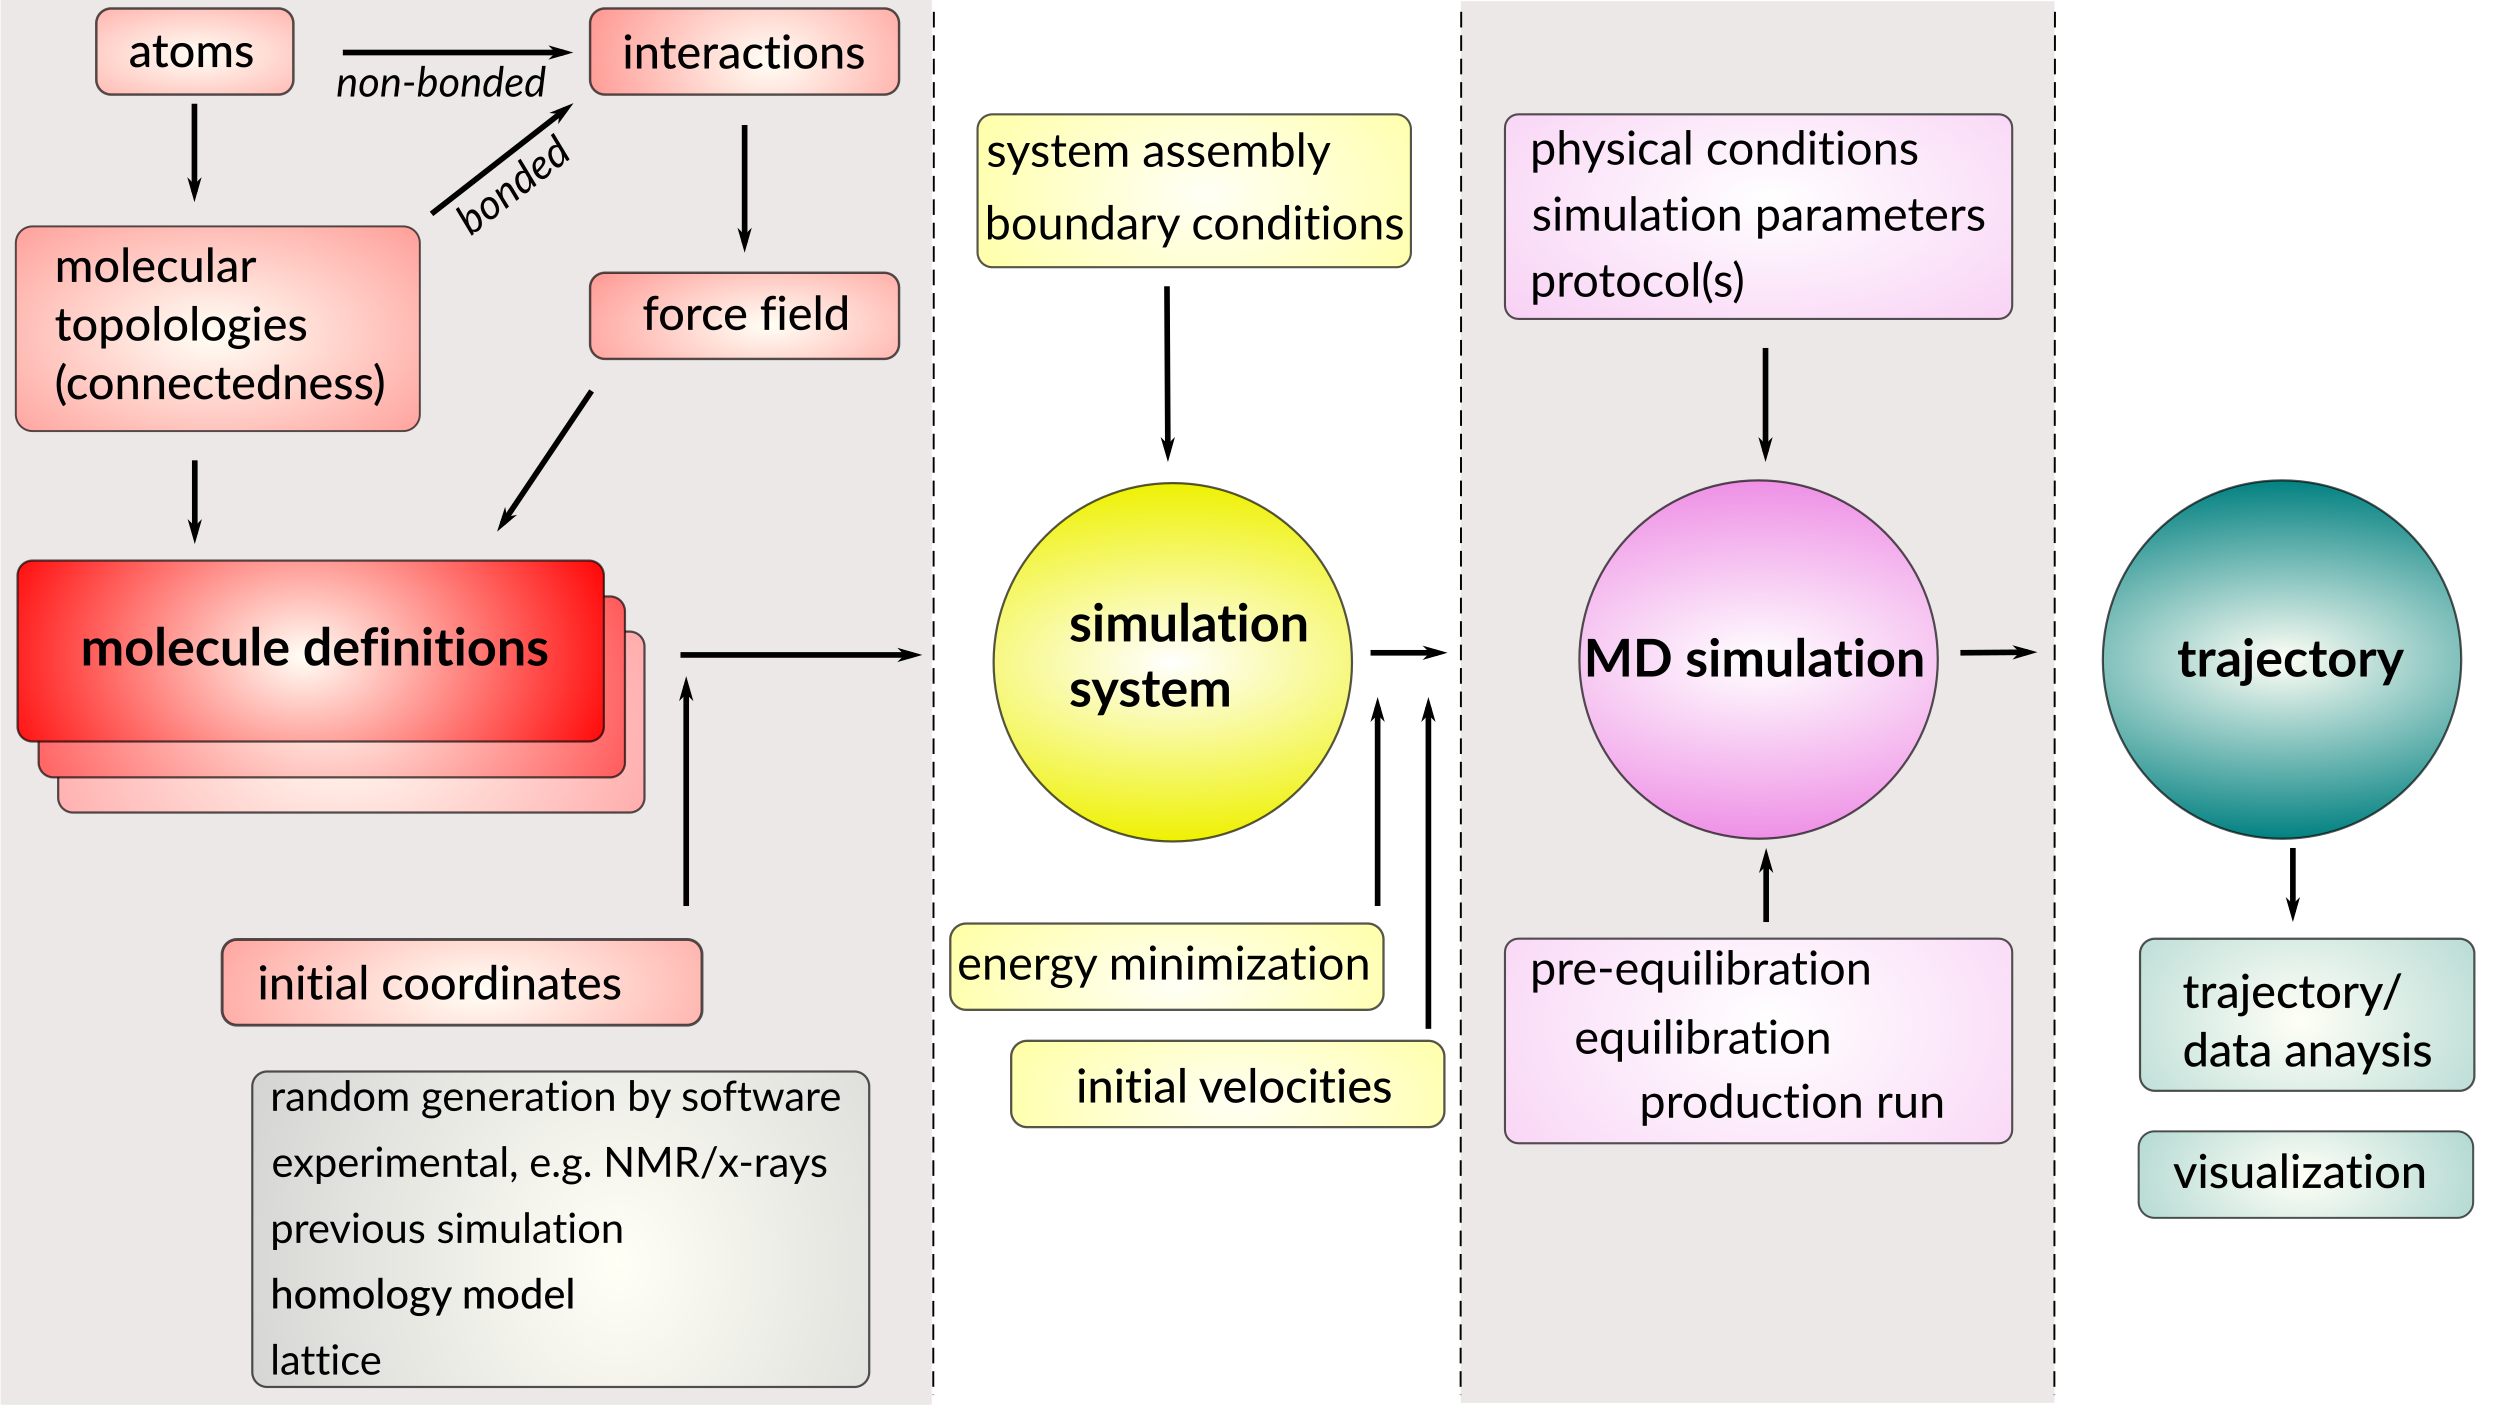
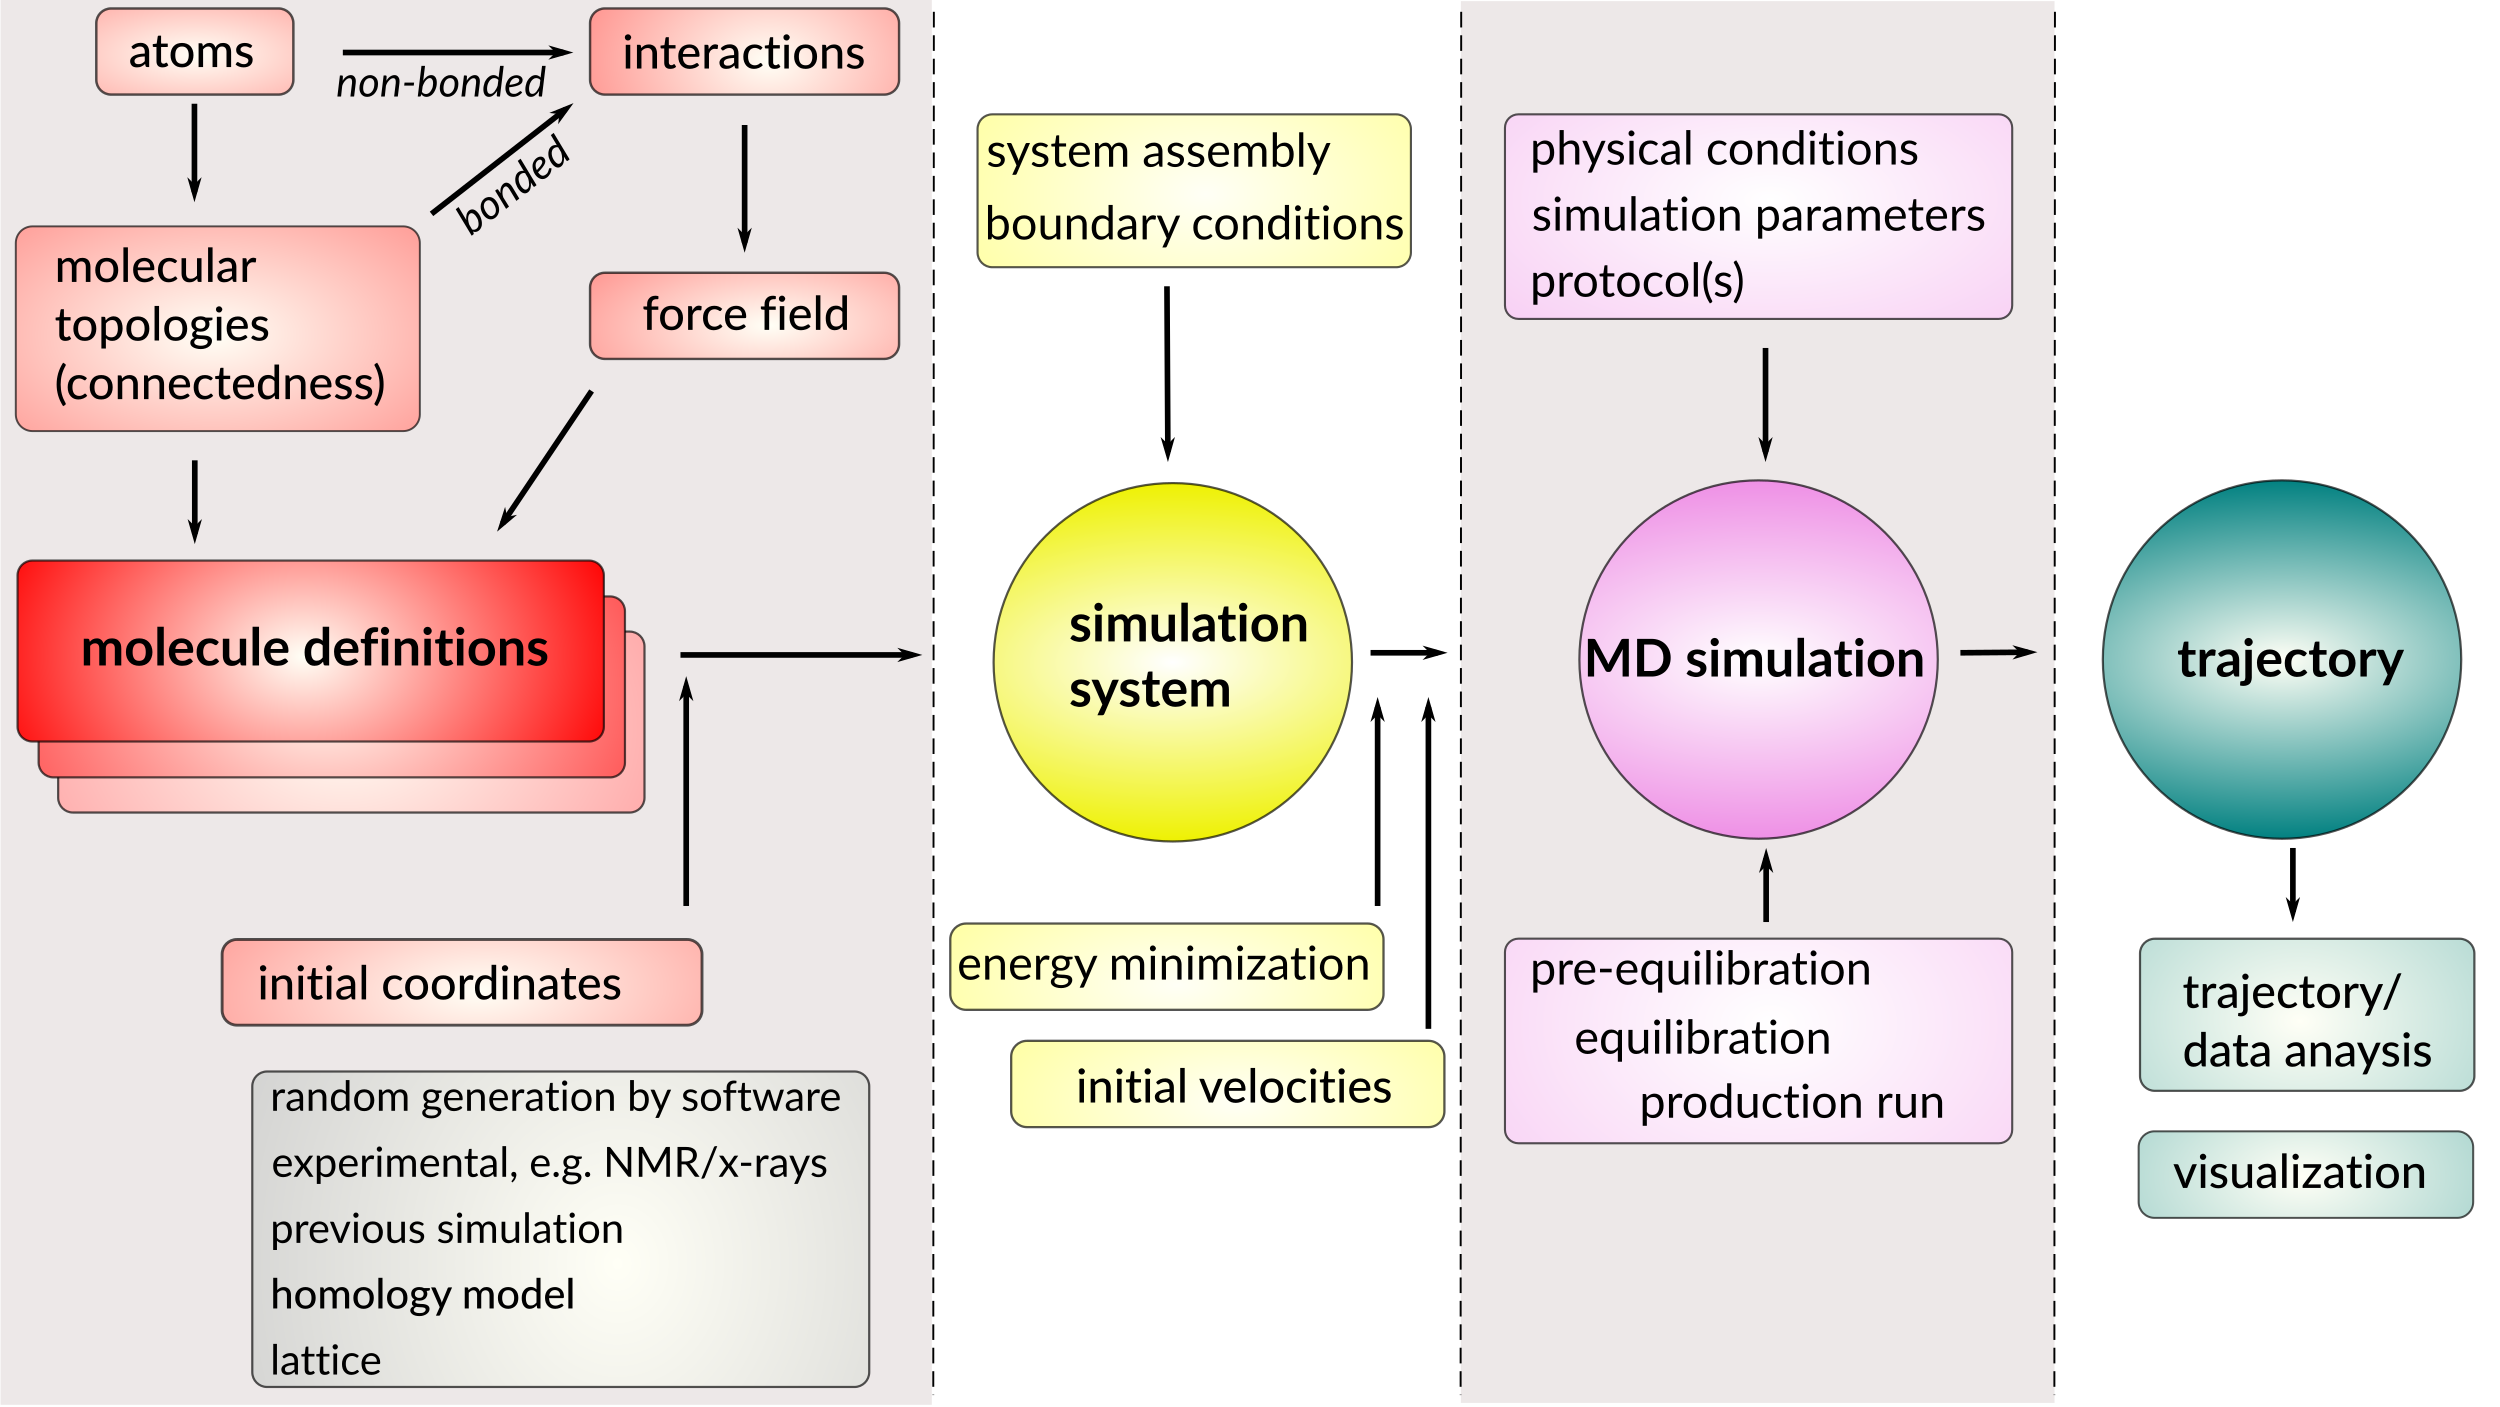
<svg xmlns="http://www.w3.org/2000/svg" xmlns:xlink="http://www.w3.org/1999/xlink" width="1280" height="720" viewBox="0 0 338.667 190.5" version="1.1" id="svg865">
  <defs id="defs859">
    <linearGradient id="linearGradient4691">
      <stop style="stop-color:#fffff6;stop-opacity:1" offset="0" id="stop4687" />
      <stop style="stop-color:#cccccc;stop-opacity:1" offset="1" id="stop4689" />
    </linearGradient>
    <linearGradient id="linearGradient4551">
      <stop style="stop-color:#ebfaf6;stop-opacity:0.97" offset="0" id="stop4547" />
      <stop style="stop-color:#ff3400;stop-opacity:1" offset="1" id="stop4549" />
    </linearGradient>
    <linearGradient id="linearGradient3839">
      <stop style="stop-color:#fffff6;stop-opacity:1" offset="0" id="stop3835" />
      <stop style="stop-color:#ff00ff;stop-opacity:1" offset="1" id="stop3837" />
    </linearGradient>
    <linearGradient id="linearGradient3609">
      <stop style="stop-color:#fffff6;stop-opacity:1" offset="0" id="stop3605" />
      <stop style="stop-color:#ffff00;stop-opacity:1" offset="1" id="stop3607" />
    </linearGradient>
    <linearGradient id="linearGradient2973">
      <stop style="stop-color:#fffff6;stop-opacity:1" offset="0" id="stop2969" />
      <stop style="stop-color:#ffaaaa;stop-opacity:1" offset="1" id="stop2971" />
    </linearGradient>
    <linearGradient id="linearGradient2967">
      <stop style="stop-color:#fffff6;stop-opacity:1" offset="0" id="stop2963" />
      <stop style="stop-color:#ff5555;stop-opacity:1" offset="1" id="stop2965" />
    </linearGradient>
    <linearGradient id="linearGradient2961">
      <stop style="stop-color:#fffff6;stop-opacity:1" offset="0" id="stop2957" />
      <stop style="stop-color:#ff0000;stop-opacity:1" offset="1" id="stop2959" />
    </linearGradient>
    <linearGradient id="linearGradient2932">
      <stop style="stop-color:#fffff6;stop-opacity:1" offset="0" id="stop2928" />
      <stop style="stop-color:#008080;stop-opacity:1" offset="1" id="stop2930" />
    </linearGradient>
    <linearGradient id="linearGradient2926">
      <stop style="stop-color:#fffff6;stop-opacity:1" offset="0" id="stop2922" />
      <stop style="stop-color:#008080;stop-opacity:1" offset="1" id="stop2924" />
    </linearGradient>
    <marker style="overflow:visible;" id="Arrow1Send" refX="0.0" refY="0.0" orient="auto">
      <path transform="scale(0.2) rotate(180) translate(6,0)" style="fill-rule:evenodd;stroke:#000000;stroke-width:1pt;stroke-opacity:1;fill:#000000;fill-opacity:1" d="M 0.0,0.0 L 5.0,-5.0 L -12.5,0.0 L 5.0,5.0 L 0.0,0.0 z " id="path979" />
    </marker>
    <rect x="-3.327" y="53.165" width="105.569" height="34.495" id="rect133" />
    <linearGradient id="linearGradient2288">
      <stop style="stop-color:#ffffff;stop-opacity:1" offset="0" id="stop2284" />
      <stop style="stop-color:#ee8fe5;stop-opacity:1" offset="1" id="stop2286" />
    </linearGradient>
    <rect x="-17.083" y="182.954" width="135.918" height="42.394" id="rect1768" />
    <linearGradient id="linearGradient1628">
      <stop style="stop-color:#ebfaf6;stop-opacity:1" offset="0" id="stop1624" />
      <stop style="stop-color:#ff3500;stop-opacity:1" offset="1" id="stop1626" />
    </linearGradient>
    <linearGradient id="linearGradient1472">
      <stop style="stop-color:#ffffff;stop-opacity:1" offset="0" id="stop1468" />
      <stop style="stop-color:#eef100;stop-opacity:1" offset="1" id="stop1470" />
    </linearGradient>
    <radialGradient xlink:href="#linearGradient2961" id="radialGradient1442" cx="129.896" cy="114.159" fx="129.896" fy="114.159" r="45.239" gradientTransform="matrix(1,0,0,0.7211112,-88.7787,6.59358)" gradientUnits="userSpaceOnUse" />
    <radialGradient xlink:href="#linearGradient2961" id="radialGradient1442-23" cx="129.896" cy="114.159" fx="129.896" fy="114.159" r="45.239" gradientTransform="matrix(2.469558,-0.07437049,0.0325822,1.081929,-259.385,20.39607)" gradientUnits="userSpaceOnUse" />
    <radialGradient xlink:href="#linearGradient2926" id="radialGradient1442-28-1" cx="129.896" cy="114.159" fx="129.896" fy="114.159" r="45.239" gradientTransform="matrix(1,0,0,0.7211112,197.8277,-36.01078)" gradientUnits="userSpaceOnUse" />
    <radialGradient xlink:href="#linearGradient1628" id="radialGradient1442-2-6" cx="143.787" cy="119.039" fx="143.787" fy="119.039" r="45.239" gradientTransform="matrix(1.115563,-0.02613163,0.0211809,0.7126841,-85.36485,-79.85144)" gradientUnits="userSpaceOnUse" />
    <radialGradient xlink:href="#linearGradient1472" id="radialGradient1474-3-5-6" cx="61.812" cy="56.083" fx="61.812" fy="56.083" r="24.461" gradientTransform="matrix(2.011904,-0.01311903,0.00652044,0.9999589,34.15085,34.44795)" gradientUnits="userSpaceOnUse" />
    <radialGradient xlink:href="#linearGradient2288" id="radialGradient1474-3-5-6-5" cx="61.812" cy="56.083" fx="61.812" fy="56.083" r="24.461" gradientTransform="matrix(2.011904,-0.01311903,0.00652044,0.9999589,113.5044,34.07857)" gradientUnits="userSpaceOnUse" />
    <radialGradient xlink:href="#linearGradient2932" id="radialGradient1442-23-7" cx="116.159" cy="115.999" fx="116.159" fy="115.999" r="45.239" gradientTransform="matrix(2.248615,0.04406879,-0.03265635,1.666294,54.16302,-60.09984)" gradientUnits="userSpaceOnUse" />
    <marker style="overflow:visible" id="Arrow1Send-5" refX="0" refY="0" orient="auto">
      <path transform="matrix(-0.2,0,0,-0.2,-1.2,0)" style="fill:#000000;fill-opacity:1;fill-rule:evenodd;stroke:#000000;stroke-width:1pt;stroke-opacity:1" d="M 0,0 5,-5 -12.5,0 5,5 Z" id="path979-3" />
    </marker>
    <marker style="overflow:visible" id="Arrow1Send-5-6" refX="0" refY="0" orient="auto">
      <path transform="matrix(-0.2,0,0,-0.2,-1.2,0)" style="fill:#000000;fill-opacity:1;fill-rule:evenodd;stroke:#000000;stroke-width:1pt;stroke-opacity:1" d="M 0,0 5,-5 -12.5,0 5,5 Z" id="path979-3-2" />
    </marker>
    <marker style="overflow:visible" id="Arrow1Send-5-6-1" refX="0" refY="0" orient="auto">
      <path transform="matrix(-0.2,0,0,-0.2,-1.2,0)" style="fill:#000000;fill-opacity:1;fill-rule:evenodd;stroke:#000000;stroke-width:1pt;stroke-opacity:1" d="M 0,0 5,-5 -12.5,0 5,5 Z" id="path979-3-2-2" />
    </marker>
    <marker style="overflow:visible" id="Arrow1Send-5-6-1-0" refX="0" refY="0" orient="auto">
      <path transform="matrix(-0.2,0,0,-0.2,-1.2,0)" style="fill:#000000;fill-opacity:1;fill-rule:evenodd;stroke:#000000;stroke-width:1pt;stroke-opacity:1" d="M 0,0 5,-5 -12.5,0 5,5 Z" id="path979-3-2-2-9" />
    </marker>
    <marker style="overflow:visible" id="Arrow1Send-5-6-6" refX="0" refY="0" orient="auto">
      <path transform="matrix(-0.2,0,0,-0.2,-1.2,0)" style="fill:#000000;fill-opacity:1;fill-rule:evenodd;stroke:#000000;stroke-width:1pt;stroke-opacity:1" d="M 0,0 5,-5 -12.5,0 5,5 Z" id="path979-3-2-0" />
    </marker>
    <marker style="overflow:visible" id="Arrow1Send-5-6-1-2" refX="0" refY="0" orient="auto">
      <path transform="matrix(-0.2,0,0,-0.2,-1.2,0)" style="fill:#000000;fill-opacity:1;fill-rule:evenodd;stroke:#000000;stroke-width:1pt;stroke-opacity:1" d="M 0,0 5,-5 -12.5,0 5,5 Z" id="path979-3-2-2-6" />
    </marker>
    <marker style="overflow:visible" id="Arrow1Send-5-6-6-8" refX="0" refY="0" orient="auto">
      <path transform="matrix(-0.2,0,0,-0.2,-1.2,0)" style="fill:#000000;fill-opacity:1;fill-rule:evenodd;stroke:#000000;stroke-width:1pt;stroke-opacity:1" d="M 0,0 5,-5 -12.5,0 5,5 Z" id="path979-3-2-0-7" />
    </marker>
    <marker style="overflow:visible" id="Arrow1Send-5-6-1-0-2" refX="0" refY="0" orient="auto">
      <path transform="matrix(-0.2,0,0,-0.2,-1.2,0)" style="fill:#000000;fill-opacity:1;fill-rule:evenodd;stroke:#000000;stroke-width:1pt;stroke-opacity:1" d="M 0,0 5,-5 -12.5,0 5,5 Z" id="path979-3-2-2-9-0" />
    </marker>
    <radialGradient xlink:href="#linearGradient2967" id="radialGradient1442-3" cx="129.896" cy="114.159" fx="129.896" fy="114.159" r="45.239" gradientTransform="matrix(1,0,0,0.7211112,-85.92236,11.45261)" gradientUnits="userSpaceOnUse" />
    <radialGradient xlink:href="#linearGradient2973" id="radialGradient1442-8" cx="129.896" cy="114.159" fx="129.896" fy="114.159" r="45.239" gradientTransform="matrix(1,0,0,0.7211112,-83.27652,16.21511)" gradientUnits="userSpaceOnUse" />
    <marker style="overflow:visible" id="Arrow1Send-5-6-4" refX="0" refY="0" orient="auto">
      <path transform="matrix(-0.2,0,0,-0.2,-1.2,0)" style="fill:#000000;fill-opacity:1;fill-rule:evenodd;stroke:#000000;stroke-width:1pt;stroke-opacity:1" d="M 0,0 5,-5 -12.5,0 5,5 Z" id="path979-3-2-7" />
    </marker>
    <marker style="overflow:visible" id="Arrow1Send-5-6-1-0-2-4" refX="0" refY="0" orient="auto">
      <path transform="matrix(-0.2,0,0,-0.2,-1.2,0)" style="fill:#000000;fill-opacity:1;fill-rule:evenodd;stroke:#000000;stroke-width:1pt;stroke-opacity:1" d="M 0,0 5,-5 -12.5,0 5,5 Z" id="path979-3-2-2-9-0-5" />
    </marker>
    <marker style="overflow:visible" id="Arrow1Send-5-6-1-0-2-4-3" refX="0" refY="0" orient="auto">
      <path transform="matrix(-0.2,0,0,-0.2,-1.2,0)" style="fill:#000000;fill-opacity:1;fill-rule:evenodd;stroke:#000000;stroke-width:1pt;stroke-opacity:1" d="M 0,0 5,-5 -12.5,0 5,5 Z" id="path979-3-2-2-9-0-5-6" />
    </marker>
    <marker style="overflow:visible" id="Arrow1Send-5-6-1-0-2-4-3-0" refX="0" refY="0" orient="auto">
      <path transform="matrix(-0.2,0,0,-0.2,-1.2,0)" style="fill:#000000;fill-opacity:1;fill-rule:evenodd;stroke:#000000;stroke-width:1pt;stroke-opacity:1" d="M 0,0 5,-5 -12.5,0 5,5 Z" id="path979-3-2-2-9-0-5-6-6" />
    </marker>
    <radialGradient xlink:href="#linearGradient1628" id="radialGradient1442-2-6-2" cx="143.787" cy="119.039" fx="143.787" fy="119.039" r="45.239" gradientTransform="matrix(1.114461,-0.02851586,0.02115999,0.7777089,10.02286,-81.84187)" gradientUnits="userSpaceOnUse" />
    <radialGradient xlink:href="#linearGradient1628" id="radialGradient1442-2-6-2-5" cx="143.787" cy="119.039" fx="143.787" fy="119.039" r="45.239" gradientTransform="matrix(1.960745,-0.06291139,0.03722816,1.715773,-203.5063,-127.039)" gradientUnits="userSpaceOnUse" />
    <radialGradient xlink:href="#linearGradient4551" id="radialGradient1442-2-6-2-3" cx="120.765" cy="103.1" fx="120.765" fy="103.1" r="45.239" gradientTransform="matrix(0.8512953,0.00394525,-0.00263295,0.7779867,-2.53085,-37.05465)" gradientUnits="userSpaceOnUse" />
    <marker style="overflow:visible" id="Arrow1Send-5-6-2" refX="0" refY="0" orient="auto">
      <path transform="matrix(-0.2,0,0,-0.2,-1.2,0)" style="fill:#000000;fill-opacity:1;fill-rule:evenodd;stroke:#000000;stroke-width:1pt;stroke-opacity:1" d="M 0,0 5,-5 -12.5,0 5,5 Z" id="path979-3-2-5" />
    </marker>
    <radialGradient xlink:href="#linearGradient3609" id="radialGradient1442-4" cx="129.896" cy="114.159" fx="129.896" fy="114.159" r="45.239" gradientTransform="matrix(2.459056,-0.01510491,0.0093619,1.524102,-157.1929,-145.7187)" gradientUnits="userSpaceOnUse" />
    <radialGradient xlink:href="#linearGradient3609" id="radialGradient1442-4-7" cx="129.896" cy="114.159" fx="129.896" fy="114.159" r="45.239" gradientTransform="matrix(2.380994,8.6018982e-4,-3.8963643e-4,1.078508,-149.7724,10.17884)" gradientUnits="userSpaceOnUse" />
    <radialGradient xlink:href="#linearGradient3839" id="radialGradient1442-84" cx="129.896" cy="114.159" fx="129.896" fy="114.159" r="45.239" gradientTransform="matrix(0.961574,0,0,0.7212894,117.7811,46.41108)" gradientUnits="userSpaceOnUse" />
    <radialGradient xlink:href="#linearGradient2288" id="radialGradient1442-84-9" cx="129.896" cy="114.159" fx="129.896" fy="114.159" r="45.239" gradientTransform="matrix(2.576024,0.00387631,-0.00189144,1.256978,-94.57245,-116.9627)" gradientUnits="userSpaceOnUse" />
    <radialGradient xlink:href="#linearGradient2961" id="radialGradient1442-95" cx="129.896" cy="114.159" fx="129.896" fy="114.159" r="45.239" gradientTransform="matrix(2.239425,-0.00220404,0.00120969,1.229102,-262.1943,-94.67902)" gradientUnits="userSpaceOnUse" />
    <radialGradient xlink:href="#linearGradient2961" id="radialGradient4565" gradientUnits="userSpaceOnUse" gradientTransform="matrix(1,0,0,0.279659,0,30.45639)" cx="100.671" cy="42.281" fx="100.671" fy="42.281" r="21.111" />
    <radialGradient xlink:href="#linearGradient2961" id="radialGradient1442-23-71" cx="129.896" cy="114.159" fx="129.896" fy="114.159" r="45.239" gradientTransform="matrix(1.642441,-0.04746664,0.02010938,0.6958252,-111.4224,-29.1718)" gradientUnits="userSpaceOnUse" />
    <radialGradient xlink:href="#linearGradient2961" id="radialGradient1442-23-71-2" cx="129.896" cy="114.159" fx="129.896" fy="114.159" r="45.239" gradientTransform="matrix(1.422963,0.0013874,-9.3465759e-4,0.9586095,-80.51053,-101.3245)" gradientUnits="userSpaceOnUse" />
    <radialGradient xlink:href="#linearGradient2961" id="radialGradient1442-23-71-2-0" cx="122.137" cy="109.672" fx="122.137" fy="109.672" r="45.239" gradientTransform="matrix(1.593731,0.00386052,-0.00150038,0.6193507,-167.9727,-60.98354)" gradientUnits="userSpaceOnUse" />
    <radialGradient xlink:href="#linearGradient4691" id="radialGradient1442-23-9" cx="129.896" cy="114.159" fx="129.896" fy="114.159" r="45.239" gradientTransform="matrix(1.415323,0,0,1.647656,-100.173,-16.90025)" gradientUnits="userSpaceOnUse" />
    <marker style="overflow:visible" id="Arrow1Send-5-6-1-9" refX="0" refY="0" orient="auto">
      <path transform="matrix(-0.2,0,0,-0.2,-1.2,0)" style="fill:#000000;fill-opacity:1;fill-rule:evenodd;stroke:#000000;stroke-width:1pt;stroke-opacity:1" d="M 0,0 5,-5 -12.5,0 5,5 Z" id="path979-3-2-2-1" />
    </marker>
    <radialGradient xlink:href="#linearGradient2288" id="radialGradient1442-84-9-7" cx="129.896" cy="114.159" fx="129.896" fy="114.159" r="45.239" gradientTransform="matrix(2.574569,-0.00124912,8.8397688e-4,1.821944,-94.70031,-69.12072)" gradientUnits="userSpaceOnUse" />
    <radialGradient xlink:href="#linearGradient2932" id="radialGradient1474-3-5-6-5-6" cx="61.812" cy="56.083" fx="61.812" fy="56.083" r="24.461" gradientTransform="matrix(2.011904,-0.01311903,0.00652044,0.9999589,184.413,34.07857)" gradientUnits="userSpaceOnUse" />
    <marker style="overflow:visible" id="Arrow1Send-5-6-6-81" refX="0" refY="0" orient="auto">
      <path transform="matrix(-0.2,0,0,-0.2,-1.2,0)" style="fill:#000000;fill-opacity:1;fill-rule:evenodd;stroke:#000000;stroke-width:1pt;stroke-opacity:1" d="M 0,0 5,-5 -12.5,0 5,5 Z" id="path979-3-2-0-2" />
    </marker>
    <marker style="overflow:visible" id="Arrow1Send-5-6-1-0-9" refX="0" refY="0" orient="auto">
      <path transform="matrix(-0.2,0,0,-0.2,-1.2,0)" style="fill:#000000;fill-opacity:1;fill-rule:evenodd;stroke:#000000;stroke-width:1pt;stroke-opacity:1" d="M 0,0 5,-5 -12.5,0 5,5 Z" id="path979-3-2-2-9-08" />
    </marker>
    <marker style="overflow:visible" id="Arrow1Send-5-6-1-0-9-5" refX="0" refY="0" orient="auto">
      <path transform="matrix(-0.2,0,0,-0.2,-1.2,0)" style="fill:#000000;fill-opacity:1;fill-rule:evenodd;stroke:#000000;stroke-width:1pt;stroke-opacity:1" d="M 0,0 5,-5 -12.5,0 5,5 Z" id="path979-3-2-2-9-08-0" />
    </marker>
    <marker style="overflow:visible" id="Arrow1Send-5-6-1-0-9-5-6" refX="0" refY="0" orient="auto">
      <path transform="matrix(-0.2,0,0,-0.2,-1.2,0)" style="fill:#000000;fill-opacity:1;fill-rule:evenodd;stroke:#000000;stroke-width:1pt;stroke-opacity:1" d="M 0,0 5,-5 -12.5,0 5,5 Z" id="path979-3-2-2-9-08-0-3" />
    </marker>
    <radialGradient xlink:href="#linearGradient3609" id="radialGradient1442-4-7-7" cx="129.896" cy="114.159" fx="129.896" fy="114.159" r="45.239" gradientTransform="matrix(2.380994,8.6018951e-4,-3.89636e-4,1.078508,-141.5218,26.06821)" gradientUnits="userSpaceOnUse" />
    <marker style="overflow:visible" id="Arrow1Send-5-6-1-9-6" refX="0" refY="0" orient="auto">
      <path transform="matrix(-0.2,0,0,-0.2,-1.2,0)" style="fill:#000000;fill-opacity:1;fill-rule:evenodd;stroke:#000000;stroke-width:1pt;stroke-opacity:1" d="M 0,0 5,-5 -12.5,0 5,5 Z" id="path979-3-2-2-1-2" />
    </marker>
    <radialGradient xlink:href="#linearGradient2932" id="radialGradient1442-4-7-7-1" cx="129.045" cy="112.125" fx="129.045" fy="112.125" r="45.239" gradientTransform="matrix(1.838668,8.629348e-4,-3.0088748e-4,1.08195,74.64748,37.95714)" gradientUnits="userSpaceOnUse" />
  </defs>
  <g id="layer1">
    <rect style="fill:url(#radialGradient1442-4-7-7);fill-opacity:1;fill-rule:evenodd;stroke:#000000;stroke-width:0.311;stroke-miterlimit:4;stroke-dasharray:none;stroke-dashoffset:0;stroke-opacity:0.665;stop-color:#000000" id="rect1428-0-8-5" width="58.689" height="11.689" x="136.981" y="140.999" ry="2.147" />
    <rect style="fill:#e3dbdb;fill-opacity:0.63;stroke-width:0.241;stroke-miterlimit:4;stroke-dasharray:0.241, 0.241;stroke-dashoffset:0" id="rect4374-6-5" width="126.153" height="190.43" x="0.076" y="-0.123" ry="0" />
    <rect style="fill:#e3dbdb;fill-opacity:0.63;stroke-width:0.192;stroke-miterlimit:4;stroke-dasharray:0.192, 0.192;stroke-dashoffset:0" id="rect4374-6" width="80.423" height="189.896" x="197.899" y="0.152" ry="0" />
    <circle style="fill:url(#radialGradient1474-3-5-6-5-6);fill-opacity:1;fill-rule:evenodd;stroke:#000000;stroke-width:0.3;stroke-miterlimit:4;stroke-dasharray:none;stroke-dashoffset:0;stroke-opacity:0.665;stop-color:#000000" id="path1466-2-3-9-8-4" cx="309.139" cy="89.348" r="24.275" />
    <rect style="fill:url(#radialGradient1442-84-9-7);fill-opacity:1;fill-rule:evenodd;stroke:#000000;stroke-width:0.286;stroke-miterlimit:4;stroke-dasharray:none;stroke-dashoffset:0;stroke-opacity:0.665;stop-color:#000000" id="rect1428-4-6-5" width="68.714" height="27.714" x="203.873" y="127.16" ry="1.824" />
    <rect style="fill:url(#radialGradient1442-23-9);fill-opacity:1;fill-rule:evenodd;stroke:#000000;stroke-width:0.3;stroke-miterlimit:4;stroke-dasharray:none;stroke-dashoffset:0;stroke-opacity:0.665;stop-color:#000000" id="rect1428-92-0" width="83.576" height="42.738" x="34.175" y="145.153" ry="2" />
    <rect style="fill:url(#radialGradient1442-23-71-2-0);fill-opacity:1;fill-rule:evenodd;stroke:#000000;stroke-width:0.338;stroke-miterlimit:4;stroke-dasharray:none;stroke-dashoffset:0;stroke-opacity:0.665;stop-color:#000000" id="rect1428-92-7-1-5" width="26.697" height="11.662" x="13.045" y="1.149" ry="2" />
    <rect style="fill:url(#radialGradient1442-23-71-2);fill-opacity:1;fill-rule:evenodd;stroke:#000000;stroke-width:0.33;stroke-miterlimit:4;stroke-dasharray:none;stroke-dashoffset:0;stroke-opacity:0.665;stop-color:#000000" id="rect1428-92-7-1" width="41.86" height="11.67" x="79.934" y="1.145" ry="2" />
    <rect style="fill:url(#radialGradient1442-23-71);fill-opacity:1;fill-rule:evenodd;stroke:#000000;stroke-width:0.33;stroke-miterlimit:4;stroke-dasharray:none;stroke-dashoffset:0;stroke-opacity:0.665;stop-color:#000000" id="rect1428-92-7" width="41.86" height="11.67" x="79.934" y="36.952" ry="2" />
    <rect style="fill:url(#radialGradient1442-95);fill-opacity:1;fill-rule:evenodd;stroke:#000000;stroke-width:0.265;stroke-miterlimit:4;stroke-dasharray:none;stroke-dashoffset:0;stroke-opacity:0.665;stop-color:#000000" id="rect1428-8" width="54.735" height="27.735" x="2.14" y="30.665" ry="2.263" />
    <rect style="fill:url(#radialGradient1442-84-9);fill-opacity:1;fill-rule:evenodd;stroke:#000000;stroke-width:0.286;stroke-miterlimit:4;stroke-dasharray:none;stroke-dashoffset:0;stroke-opacity:0.665;stop-color:#000000" id="rect1428-4-6" width="68.714" height="27.714" x="203.873" y="15.488" ry="1.824" />
    <rect style="fill:url(#radialGradient1442-4-7);fill-opacity:1;fill-rule:evenodd;stroke:#000000;stroke-width:0.311;stroke-miterlimit:4;stroke-dasharray:none;stroke-dashoffset:0;stroke-opacity:0.665;stop-color:#000000" id="rect1428-0-8" width="58.689" height="11.689" x="128.731" y="125.11" ry="2.147" />
    <rect style="fill:url(#radialGradient1442-4);fill-opacity:1;fill-rule:evenodd;stroke:#000000;stroke-width:0.292;stroke-miterlimit:4;stroke-dasharray:none;stroke-dashoffset:0;stroke-opacity:0.665;stop-color:#000000" id="rect1428-0" width="58.708" height="20.708" x="132.425" y="15.491" ry="2.001" />
    <rect style="fill:url(#radialGradient1442-8);fill-opacity:1;fill-rule:evenodd;stroke:#000000;stroke-width:0.3;stroke-miterlimit:4;stroke-dasharray:none;stroke-dashoffset:0;stroke-opacity:0.665;stop-color:#000000" id="rect1428-36" width="79.429" height="24.511" x="7.879" y="85.56" ry="2" />
    <rect style="fill:url(#radialGradient1442-3);fill-opacity:1;fill-rule:evenodd;stroke:#000000;stroke-width:0.3;stroke-miterlimit:4;stroke-dasharray:none;stroke-dashoffset:0;stroke-opacity:0.665;stop-color:#000000" id="rect1428-922" width="79.429" height="24.511" x="5.233" y="80.798" ry="2" />
    <rect style="fill:url(#radialGradient1442-23-7);fill-opacity:1;fill-rule:evenodd;stroke:#000000;stroke-width:0.3;stroke-miterlimit:4;stroke-dasharray:none;stroke-dashoffset:0;stroke-opacity:0.665;stop-color:#000000" id="rect1428-92-2" width="45.295" height="20.606" x="289.901" y="127.167" ry="2" />
    <circle style="fill:url(#radialGradient1474-3-5-6-5);fill-opacity:1;fill-rule:evenodd;stroke:#000000;stroke-width:0.3;stroke-miterlimit:4;stroke-dasharray:none;stroke-dashoffset:0;stroke-opacity:0.665;stop-color:#000000" id="path1466-2-3-9-8" cx="238.23" cy="89.348" r="24.275" />
    <circle style="fill:url(#radialGradient1474-3-5-6);fill-opacity:1;fill-rule:evenodd;stroke:#000000;stroke-width:0.3;stroke-miterlimit:4;stroke-dasharray:none;stroke-opacity:0.665;stop-color:#000000" id="path1466-2-3-9" cx="158.876" cy="89.717" r="24.275" />
    <rect style="fill:url(#radialGradient1442);fill-opacity:1;fill-rule:evenodd;stroke:#000000;stroke-width:0.3;stroke-miterlimit:4;stroke-dasharray:none;stroke-dashoffset:0;stroke-opacity:0.665;stop-color:#000000" id="rect1428" width="79.429" height="24.511" x="2.376" y="75.939" ry="2" />
    <rect style="fill:url(#radialGradient1442-23);fill-opacity:1;fill-rule:evenodd;stroke:#000000;stroke-width:0.392;stroke-miterlimit:4;stroke-dasharray:none;stroke-dashoffset:0;stroke-opacity:0.665;stop-color:#000000" id="rect1428-92" width="65.009" height="11.608" x="30.09" y="127.267" ry="2" />
    <text xml:space="preserve" style="font-size:5.644px;line-height:1.25;font-family:lato;-inkscape-font-specification:lato;stroke-width:0.265" x="36.612" y="150.471" id="text1432-36-6">
      <tspan x="36.612" y="150.471" style="font-style:normal;font-variant:normal;font-weight:normal;font-stretch:normal;font-size:5.644px;font-family:lato;-inkscape-font-specification:lato;stroke-width:0.265" id="tspan1741">random generation by software</tspan>
    </text>
    <text xml:space="preserve" style="font-size:5.644px;line-height:1.25;font-family:lato;-inkscape-font-specification:lato;stroke-width:0.265" x="36.775" y="159.419" id="text1432-36-6-7">
      <tspan x="36.775" y="159.419" style="font-style:normal;font-variant:normal;font-weight:normal;font-stretch:normal;font-size:5.644px;font-family:lato;-inkscape-font-specification:lato;stroke-width:0.265" id="tspan1739">experimental, e.g. NMR/x-rays</tspan>
    </text>
    <text xml:space="preserve" style="font-size:5.644px;line-height:1.25;font-family:lato;-inkscape-font-specification:lato;stroke-width:0.265" x="36.595" y="186.203" id="text1432-36-6-4">
      <tspan x="36.595" y="186.203" style="font-style:normal;font-variant:normal;font-weight:normal;font-stretch:normal;font-size:5.644px;font-family:lato;-inkscape-font-specification:lato;stroke-width:0.265" id="tspan1741-0">lattice</tspan>
    </text>
    <text xml:space="preserve" id="text1766" style="font-size:4.233px;line-height:1.25;font-family:lato;-inkscape-font-specification:lato;white-space:pre;shape-inside:url(#rect1768);" />
    <text xml:space="preserve" style="font-size:5.644px;line-height:1.25;font-family:lato;-inkscape-font-specification:lato;stroke-width:0.265" x="36.62" y="177.258" id="text1432-36-6-4-3">
      <tspan x="36.62" y="177.258" style="font-style:normal;font-variant:normal;font-weight:500;font-stretch:normal;font-size:5.644px;font-family:lato;-inkscape-font-specification:'lato Medium';stroke-width:0.265" id="tspan1741-0-6">homology model</tspan>
    </text>
    <text xml:space="preserve" style="font-size:5.644px;line-height:1.25;font-family:lato;-inkscape-font-specification:lato;stroke-width:0.265" x="36.612" y="168.367" id="text1432-36-6-4-3-2">
      <tspan x="36.612" y="168.367" style="font-style:normal;font-variant:normal;font-weight:normal;font-stretch:normal;font-size:5.644px;font-family:lato;-inkscape-font-specification:lato;stroke-width:0.265" id="tspan1741-0-6-0">previous simulation</tspan>
    </text>
    <text xml:space="preserve" style="font-size:6.35px;line-height:1.25;font-family:lato;-inkscape-font-specification:lato;stroke-width:0.265" x="34.87" y="135.387" id="text1432-36-4">
      <tspan x="34.87" y="135.387" style="font-style:normal;font-variant:normal;font-weight:500;font-stretch:normal;font-size:6.35px;font-family:lato;-inkscape-font-specification:'lato Medium';stroke-width:0.265" id="tspan1590-6">initial coordinates</tspan>
    </text>
    <text xml:space="preserve" style="font-size:6.35px;line-height:1.25;font-family:lato;-inkscape-font-specification:lato;stroke-width:0.265" x="7.407" y="38.197" id="text1432-36-7">
      <tspan x="7.407" y="38.197" style="font-style:normal;font-variant:normal;font-weight:500;font-stretch:normal;font-size:6.35px;font-family:lato;-inkscape-font-specification:'lato Medium';stroke-width:0.265" id="tspan1914">molecular</tspan>
-       <tspan x="7.407" y="46.134" style="font-style:normal;font-variant:normal;font-weight:500;font-stretch:normal;font-size:6.35px;font-family:lato;-inkscape-font-specification:'lato Medium';stroke-width:0.265" id="tspan2005">topolologies </tspan>
+       <tspan x="7.407" y="46.134" style="font-style:normal;font-variant:normal;font-weight:500;font-stretch:normal;font-size:6.35px;font-family:lato;-inkscape-font-specification:'lato Medium';stroke-width:0.265" id="tspan2005">topologies </tspan>
      <tspan x="7.407" y="54.072" style="font-style:normal;font-variant:normal;font-weight:500;font-stretch:normal;font-size:6.35px;font-family:lato;-inkscape-font-specification:'lato Medium';stroke-width:0.265" id="tspan137">(connectedness)</tspan>
    </text>
    <text xml:space="preserve" style="font-size:7.056px;line-height:1.25;font-family:lato;-inkscape-font-specification:lato;stroke-width:0.265" x="10.915" y="90.146" id="text1432-36-7-2">
      <tspan x="10.915" y="90.146" style="font-style:normal;font-variant:normal;font-weight:bold;font-stretch:normal;font-size:7.056px;font-family:lato;-inkscape-font-specification:'lato Bold';stroke-width:0.265" id="tspan1941">molecule definitions</tspan>
    </text>
    <text xml:space="preserve" style="font-size:6.35px;line-height:1.25;font-family:lato;-inkscape-font-specification:lato;stroke-width:0.265" x="84.299" y="9.288" id="text1432-36-7-2-7">
      <tspan x="84.299" y="9.288" style="font-style:normal;font-variant:normal;font-weight:500;font-stretch:normal;font-size:6.35px;font-family:lato;-inkscape-font-specification:'lato Medium';stroke-width:0.265" id="tspan1941-4">interactions</tspan>
    </text>
    <text xml:space="preserve" style="font-size:6.35px;line-height:1.25;font-family:lato;-inkscape-font-specification:lato;stroke-width:0.265" x="17.442" y="9.083" id="text1432-36-7-2-7-3">
      <tspan x="17.442" y="9.083" style="font-style:normal;font-variant:normal;font-weight:500;font-stretch:normal;font-size:6.35px;font-family:lato;-inkscape-font-specification:'lato Medium';stroke-width:0.265" id="tspan1941-4-0">atoms</tspan>
    </text>
    <text xml:space="preserve" style="font-size:7.056px;line-height:1.25;font-family:lato;-inkscape-font-specification:lato;stroke-width:0.265" x="144.818" y="86.889" id="text1432-36-7-2-78">
      <tspan x="144.818" y="86.889" style="font-style:normal;font-variant:normal;font-weight:bold;font-stretch:normal;font-size:7.056px;font-family:lato;-inkscape-font-specification:'lato Bold';stroke-width:0.265" id="tspan1941-8">simulation</tspan>
      <tspan x="144.818" y="95.708" style="font-style:normal;font-variant:normal;font-weight:bold;font-stretch:normal;font-size:7.056px;font-family:lato;-inkscape-font-specification:'lato Bold';stroke-width:0.265" id="tspan2009">system</tspan>
    </text>
    <text xml:space="preserve" style="font-size:7.056px;line-height:1.25;font-family:lato;-inkscape-font-specification:lato;stroke-width:0.265" x="214.544" y="91.651" id="text1432-8">
      <tspan x="214.544" y="91.651" style="font-style:normal;font-variant:normal;font-weight:bold;font-stretch:normal;font-size:7.056px;font-family:lato;-inkscape-font-specification:'lato Bold';stroke-width:0.265" id="tspan1444-1">MD simulation</tspan>
    </text>
    <text xml:space="preserve" style="font-size:6.35px;line-height:1.25;font-family:lato;-inkscape-font-specification:lato;stroke-width:0.265" x="207.496" y="31.239" id="text1432-8-4">
      <tspan x="207.496" y="31.239" style="font-style:normal;font-variant:normal;font-weight:normal;font-stretch:normal;font-size:6.35px;font-family:lato;-inkscape-font-specification:lato;stroke-width:0.265" id="tspan1444-1-9">simulation parameters</tspan>
    </text>
    <text xml:space="preserve" style="font-size:7.056px;line-height:1.25;font-family:lato;-inkscape-font-specification:lato;stroke-width:0.265" x="294.921" y="91.651" id="text1432-8-6">
      <tspan x="294.921" y="91.651" style="font-style:normal;font-variant:normal;font-weight:bold;font-stretch:normal;font-size:7.056px;font-family:lato;-inkscape-font-specification:'lato Bold';stroke-width:0.265" id="tspan1444-1-8">trajectory</tspan>
    </text>
    <text xml:space="preserve" style="font-size:6.35px;line-height:1.25;font-family:lato;-inkscape-font-specification:lato;stroke-width:0.265" x="295.663" y="136.531" id="text1432-8-6-9">
      <tspan x="295.663" y="136.531" style="font-style:normal;font-variant:normal;font-weight:500;font-stretch:normal;font-size:6.35px;font-family:lato;-inkscape-font-specification:'lato Medium';stroke-width:0.265" id="tspan2118">trajectory/</tspan>
      <tspan x="295.663" y="144.469" style="font-style:normal;font-variant:normal;font-weight:500;font-stretch:normal;font-size:6.35px;font-family:lato;-inkscape-font-specification:'lato Medium';stroke-width:0.265" id="tspan3785">data anaysis</tspan>
    </text>
    <text xml:space="preserve" style="font-size:6.35px;line-height:1.25;font-family:lato;-inkscape-font-specification:lato;stroke-width:0.265" x="133.385" y="32.431" id="text1432-8-4-7">
      <tspan x="133.385" y="32.431" style="font-style:normal;font-variant:normal;font-weight:normal;font-stretch:normal;font-size:6.35px;font-family:lato;-inkscape-font-specification:lato;stroke-width:0.265" id="tspan1444-1-9-2">boundary conditions</tspan>
    </text>
    <text xml:space="preserve" style="font-size:6.35px;line-height:1.25;font-family:lato;-inkscape-font-specification:lato;stroke-width:0.265" x="133.62" y="22.585" id="text1432-8-4-7-2">
      <tspan x="133.62" y="22.585" style="font-style:normal;font-variant:normal;font-weight:normal;font-stretch:normal;font-size:6.35px;font-family:lato;-inkscape-font-specification:lato;stroke-width:0.265" id="tspan1444-1-9-2-6">system assembly</tspan>
    </text>
    <text xml:space="preserve" style="font-size:6.35px;line-height:1.25;font-family:lato;-inkscape-font-specification:lato;stroke-width:0.265" x="129.66" y="132.702" id="text1432-8-4-7-2-1">
      <tspan x="129.66" y="132.702" style="font-style:normal;font-variant:normal;font-weight:normal;font-stretch:normal;font-size:6.35px;font-family:lato;-inkscape-font-specification:lato;stroke-width:0.265" id="tspan1444-1-9-2-6-0">energy minimization</tspan>
    </text>
    <text xml:space="preserve" style="font-size:6.35px;line-height:1.25;font-family:lato;-inkscape-font-specification:lato;stroke-width:0.265" x="207.261" y="22.295" id="text1432-8-4-7-2-5">
      <tspan x="207.261" y="22.295" style="font-style:normal;font-variant:normal;font-weight:normal;font-stretch:normal;font-size:6.35px;font-family:lato;-inkscape-font-specification:lato;stroke-width:0.265" id="tspan1444-1-9-2-6-9">physical conditions</tspan>
    </text>
    <text xml:space="preserve" id="text131" style="font-style:normal;font-weight:normal;font-size:10.583px;line-height:1.25;font-family:sans-serif;white-space:pre;shape-inside:url(#rect133);fill:#000000;fill-opacity:1;stroke:none;" />
    <path style="fill:none;stroke:#000000;stroke-width:0.765;stroke-linecap:butt;stroke-linejoin:miter;stroke-miterlimit:4;stroke-dasharray:none;stroke-opacity:1;marker-end:url(#Arrow1Send)" d="M 58.456,28.972 76.615,14.81" id="path139" />
    <path style="fill:none;stroke:#000000;stroke-width:0.765;stroke-linecap:butt;stroke-linejoin:miter;stroke-miterlimit:4;stroke-dasharray:none;stroke-opacity:1;marker-end:url(#Arrow1Send-5)" d="m 26.341,14.053 v 11.98" id="path139-5" />
    <path style="fill:none;stroke:#000000;stroke-width:0.765;stroke-linecap:butt;stroke-linejoin:miter;stroke-miterlimit:4;stroke-dasharray:none;stroke-opacity:1;marker-end:url(#Arrow1Send-5-6)" d="M 92.182,88.722 H 123.585" id="path139-5-9" />
    <path style="fill:none;stroke:#000000;stroke-width:0.765;stroke-linecap:butt;stroke-linejoin:miter;stroke-miterlimit:4;stroke-dasharray:none;stroke-opacity:1;marker-end:url(#Arrow1Send-5-6-1)" d="M 92.959,122.73 V 92.959" id="path139-5-9-7" />
    <path style="fill:none;stroke:#000000;stroke-width:0.765;stroke-linecap:butt;stroke-linejoin:miter;stroke-miterlimit:4;stroke-dasharray:none;stroke-opacity:1;marker-end:url(#Arrow1Send-5-6-1-0)" d="m 158.085,38.778 0.123,22.451" id="path139-5-9-7-3" />
    <path style="fill:none;stroke:#000000;stroke-width:0.765;stroke-linecap:butt;stroke-linejoin:miter;stroke-miterlimit:4;stroke-dasharray:none;stroke-opacity:1;marker-end:url(#Arrow1Send-5-6-6)" d="m 185.665,88.43 h 9.073" id="path139-5-9-6" />
    <text xml:space="preserve" style="font-size:6.35px;line-height:1.25;font-family:lato;-inkscape-font-specification:lato;stroke-width:0.265" x="213.266" y="142.736" id="text1432-8-4-7-2-1-1">
      <tspan x="213.266" y="142.736" style="font-style:normal;font-variant:normal;font-weight:normal;font-stretch:normal;font-size:6.35px;font-family:lato;-inkscape-font-specification:lato;stroke-width:0.265" id="tspan1444-1-9-2-6-0-2">equilibration</tspan>
    </text>
    <text xml:space="preserve" style="font-size:6.35px;line-height:1.25;font-family:lato;-inkscape-font-specification:lato;stroke-width:0.265" x="207.261" y="133.372" id="text1432-8-4-7-2-1-1-9">
      <tspan x="207.261" y="133.372" style="font-style:normal;font-variant:normal;font-weight:normal;font-stretch:normal;font-size:6.35px;font-family:lato;-inkscape-font-specification:lato;stroke-width:0.265" id="tspan1444-1-9-2-6-0-2-3">pre-equilibration</tspan>
    </text>
    <text xml:space="preserve" style="font-size:6.35px;line-height:1.25;font-family:lato;-inkscape-font-specification:lato;stroke-width:0.265" x="222.077" y="151.418" id="text1432-8-4-7-2-1-1-9-1">
      <tspan x="222.077" y="151.418" style="font-style:normal;font-variant:normal;font-weight:normal;font-stretch:normal;font-size:6.35px;font-family:lato;-inkscape-font-specification:lato;stroke-width:0.265" id="tspan1444-1-9-2-6-0-2-3-9">production run</tspan>
    </text>
    <path style="fill:none;stroke:#000000;stroke-width:0.765;stroke-linecap:butt;stroke-linejoin:miter;stroke-miterlimit:4;stroke-dasharray:none;stroke-opacity:1;marker-end:url(#Arrow1Send-5-6-4)" d="M 46.443,7.115 76.312,7.115" id="path139-5-9-8" />
    <path style="fill:none;stroke:#000000;stroke-width:0.765;stroke-linecap:butt;stroke-linejoin:miter;stroke-miterlimit:4;stroke-dasharray:none;stroke-opacity:1;marker-end:url(#Arrow1Send-5-6-1-0-2-4)" d="M 100.873,16.934 V 32.874" id="path139-5-9-7-3-2-0" />
    <path style="fill:none;stroke:#000000;stroke-width:0.765;stroke-linecap:butt;stroke-linejoin:miter;stroke-miterlimit:4;stroke-dasharray:none;stroke-opacity:1;marker-end:url(#Arrow1Send-5-6-1-0-2-4-3)" d="M 80.144,52.964 68.097,70.89" id="path139-5-9-7-3-2-0-1" />
    <path style="fill:none;stroke:#000000;stroke-width:0.765;stroke-linecap:butt;stroke-linejoin:miter;stroke-miterlimit:4;stroke-dasharray:none;stroke-opacity:1;marker-end:url(#Arrow1Send-5-6-1-0-2-4-3-0)" d="m 26.387,62.359 v 9.985" id="path139-5-9-7-3-2-0-1-3" />
    <text xml:space="preserve" style="font-size:6.35px;line-height:1.25;font-family:lato;-inkscape-font-specification:lato;stroke-width:0.265" x="87.022" y="44.689" id="text1432-36-7-2-7-36">
      <tspan x="87.022" y="44.689" style="font-style:normal;font-variant:normal;font-weight:500;font-stretch:normal;font-size:6.35px;font-family:lato;-inkscape-font-specification:'lato Medium';stroke-width:0.265" id="tspan1941-4-7">force field</tspan>
    </text>
    <text xml:space="preserve" style="font-size:6.35px;line-height:1.25;font-family:lato;-inkscape-font-specification:lato;stroke-width:0.265" x="207.261" y="40.183" id="text1432-8-4-8">
      <tspan x="207.261" y="40.183" style="font-style:normal;font-variant:normal;font-weight:normal;font-stretch:normal;font-size:6.35px;font-family:lato;-inkscape-font-specification:lato;stroke-width:0.265" id="tspan1444-1-9-9">protocol(s)</tspan>
    </text>
    <path style="fill:none;stroke:#000000;stroke-width:0.265;stroke-linecap:butt;stroke-linejoin:miter;stroke-miterlimit:4;stroke-dasharray:2.117, 1.058;stroke-dashoffset:2.619;stroke-opacity:1" d="M 126.505,1.046 126.427,188.986" id="path2934-2" />
    <path style="fill:none;stroke:#000000;stroke-width:0.765;stroke-linecap:butt;stroke-linejoin:miter;stroke-miterlimit:4;stroke-dasharray:none;stroke-opacity:1;marker-end:url(#Arrow1Send-5-6-1-9)" d="M 186.622,122.73 V 95.781" id="path139-5-9-7-7" />
    <path style="fill:none;stroke:#000000;stroke-width:0.765;stroke-linecap:butt;stroke-linejoin:miter;stroke-miterlimit:4;stroke-dasharray:none;stroke-opacity:1;marker-end:url(#Arrow1Send-5-6-6-81)" d="m 265.569,88.43 9.073,-0.074" id="path139-5-9-6-93" />
    <path style="fill:none;stroke:#000000;stroke-width:0.765;stroke-linecap:butt;stroke-linejoin:miter;stroke-miterlimit:4;stroke-dasharray:none;stroke-opacity:1;marker-end:url(#Arrow1Send-5-6-1-0-9)" d="M 239.171,47.137 V 61.229" id="path139-5-9-7-3-8" />
    <path style="fill:none;stroke:#000000;stroke-width:0.765;stroke-linecap:butt;stroke-linejoin:miter;stroke-miterlimit:4;stroke-dasharray:none;stroke-opacity:1;marker-end:url(#Arrow1Send-5-6-1-0-9-5)" d="m 239.255,124.905 v -8.672" id="path139-5-9-7-3-8-9" />
    <path style="fill:none;stroke:#000000;stroke-width:0.765;stroke-linecap:butt;stroke-linejoin:miter;stroke-miterlimit:4;stroke-dasharray:none;stroke-opacity:1;marker-end:url(#Arrow1Send-5-6-1-0-9-5-6)" d="m 310.609,114.872 v 8.672" id="path139-5-9-7-3-8-9-8" />
    <text xml:space="preserve" style="font-size:5.644px;line-height:1.25;font-family:lato;-inkscape-font-specification:lato;stroke-width:0.265" x="30.586" y="64.472" id="text1432-36-6-4-3-5" transform="rotate(-37.94394)">
      <tspan x="30.586" y="64.472" style="font-style:italic;font-variant:normal;font-weight:normal;font-stretch:normal;font-size:5.644px;font-family:lato;-inkscape-font-specification:'lato Italic';stroke-width:0.265" id="tspan1741-0-6-6">bonded</tspan>
    </text>
    <text xml:space="preserve" style="font-size:5.644px;line-height:1.25;font-family:lato;-inkscape-font-specification:lato;stroke-width:0.265" x="45.531" y="13.078" id="text1432-36-6-4-3-2-1">
      <tspan x="45.531" y="13.078" style="font-style:italic;font-variant:normal;font-weight:normal;font-stretch:normal;font-size:5.644px;font-family:lato;-inkscape-font-specification:'lato Italic';stroke-width:0.265" id="tspan1741-0-6-0-1">non-bonded</tspan>
    </text>
    <path style="fill:none;stroke:#000000;stroke-width:0.265;stroke-linecap:butt;stroke-linejoin:miter;stroke-miterlimit:4;stroke-dasharray:2.117, 1.058;stroke-dashoffset:2.619;stroke-opacity:1" d="M 197.943,1.046 197.865,188.986" id="path2934-2-9" />
    <path style="fill:none;stroke:#000000;stroke-width:0.265;stroke-linecap:butt;stroke-linejoin:miter;stroke-miterlimit:4;stroke-dasharray:2.117, 1.058;stroke-dashoffset:2.619;stroke-opacity:1" d="M 278.377,1.046 278.299,188.986" id="path2934-2-9-8" />
    <text xml:space="preserve" style="font-size:6.35px;line-height:1.25;font-family:lato;-inkscape-font-specification:lato;stroke-width:0.265" x="145.765" y="149.361" id="text1432-36-4-3">
      <tspan x="145.765" y="149.361" style="font-style:normal;font-variant:normal;font-weight:500;font-stretch:normal;font-size:6.35px;font-family:lato;-inkscape-font-specification:'lato Medium';stroke-width:0.265" id="tspan1590-6-6">initial velocities</tspan>
    </text>
    <path style="fill:none;stroke:#000000;stroke-width:0.765;stroke-linecap:butt;stroke-linejoin:miter;stroke-miterlimit:4;stroke-dasharray:none;stroke-opacity:1;marker-end:url(#Arrow1Send-5-6-1-9-6)" d="M 193.501,139.373 V 95.781" id="path139-5-9-7-7-9" />
    <rect style="fill:url(#radialGradient1442-4-7-7-1);fill-opacity:1.0;fill-rule:evenodd;stroke:#000000;stroke-width:0.274;stroke-miterlimit:4;stroke-dasharray:none;stroke-dashoffset:0;stroke-opacity:0.665;stop-color:#000000" id="rect1428-0-8-5-0" width="45.321" height="11.726" x="289.715" y="153.255" ry="2.154" />
    <text xml:space="preserve" style="font-size:6.35px;line-height:1.25;font-family:lato;-inkscape-font-specification:lato;stroke-width:0.265" x="294.372" y="160.932" id="text1432-36-4-3-9">
      <tspan x="294.372" y="160.932" style="font-style:normal;font-variant:normal;font-weight:500;font-stretch:normal;font-size:6.35px;font-family:lato;-inkscape-font-specification:'lato Medium';stroke-width:0.265" id="tspan1590-6-6-3">visualization</tspan>
    </text>
  </g>
</svg>
